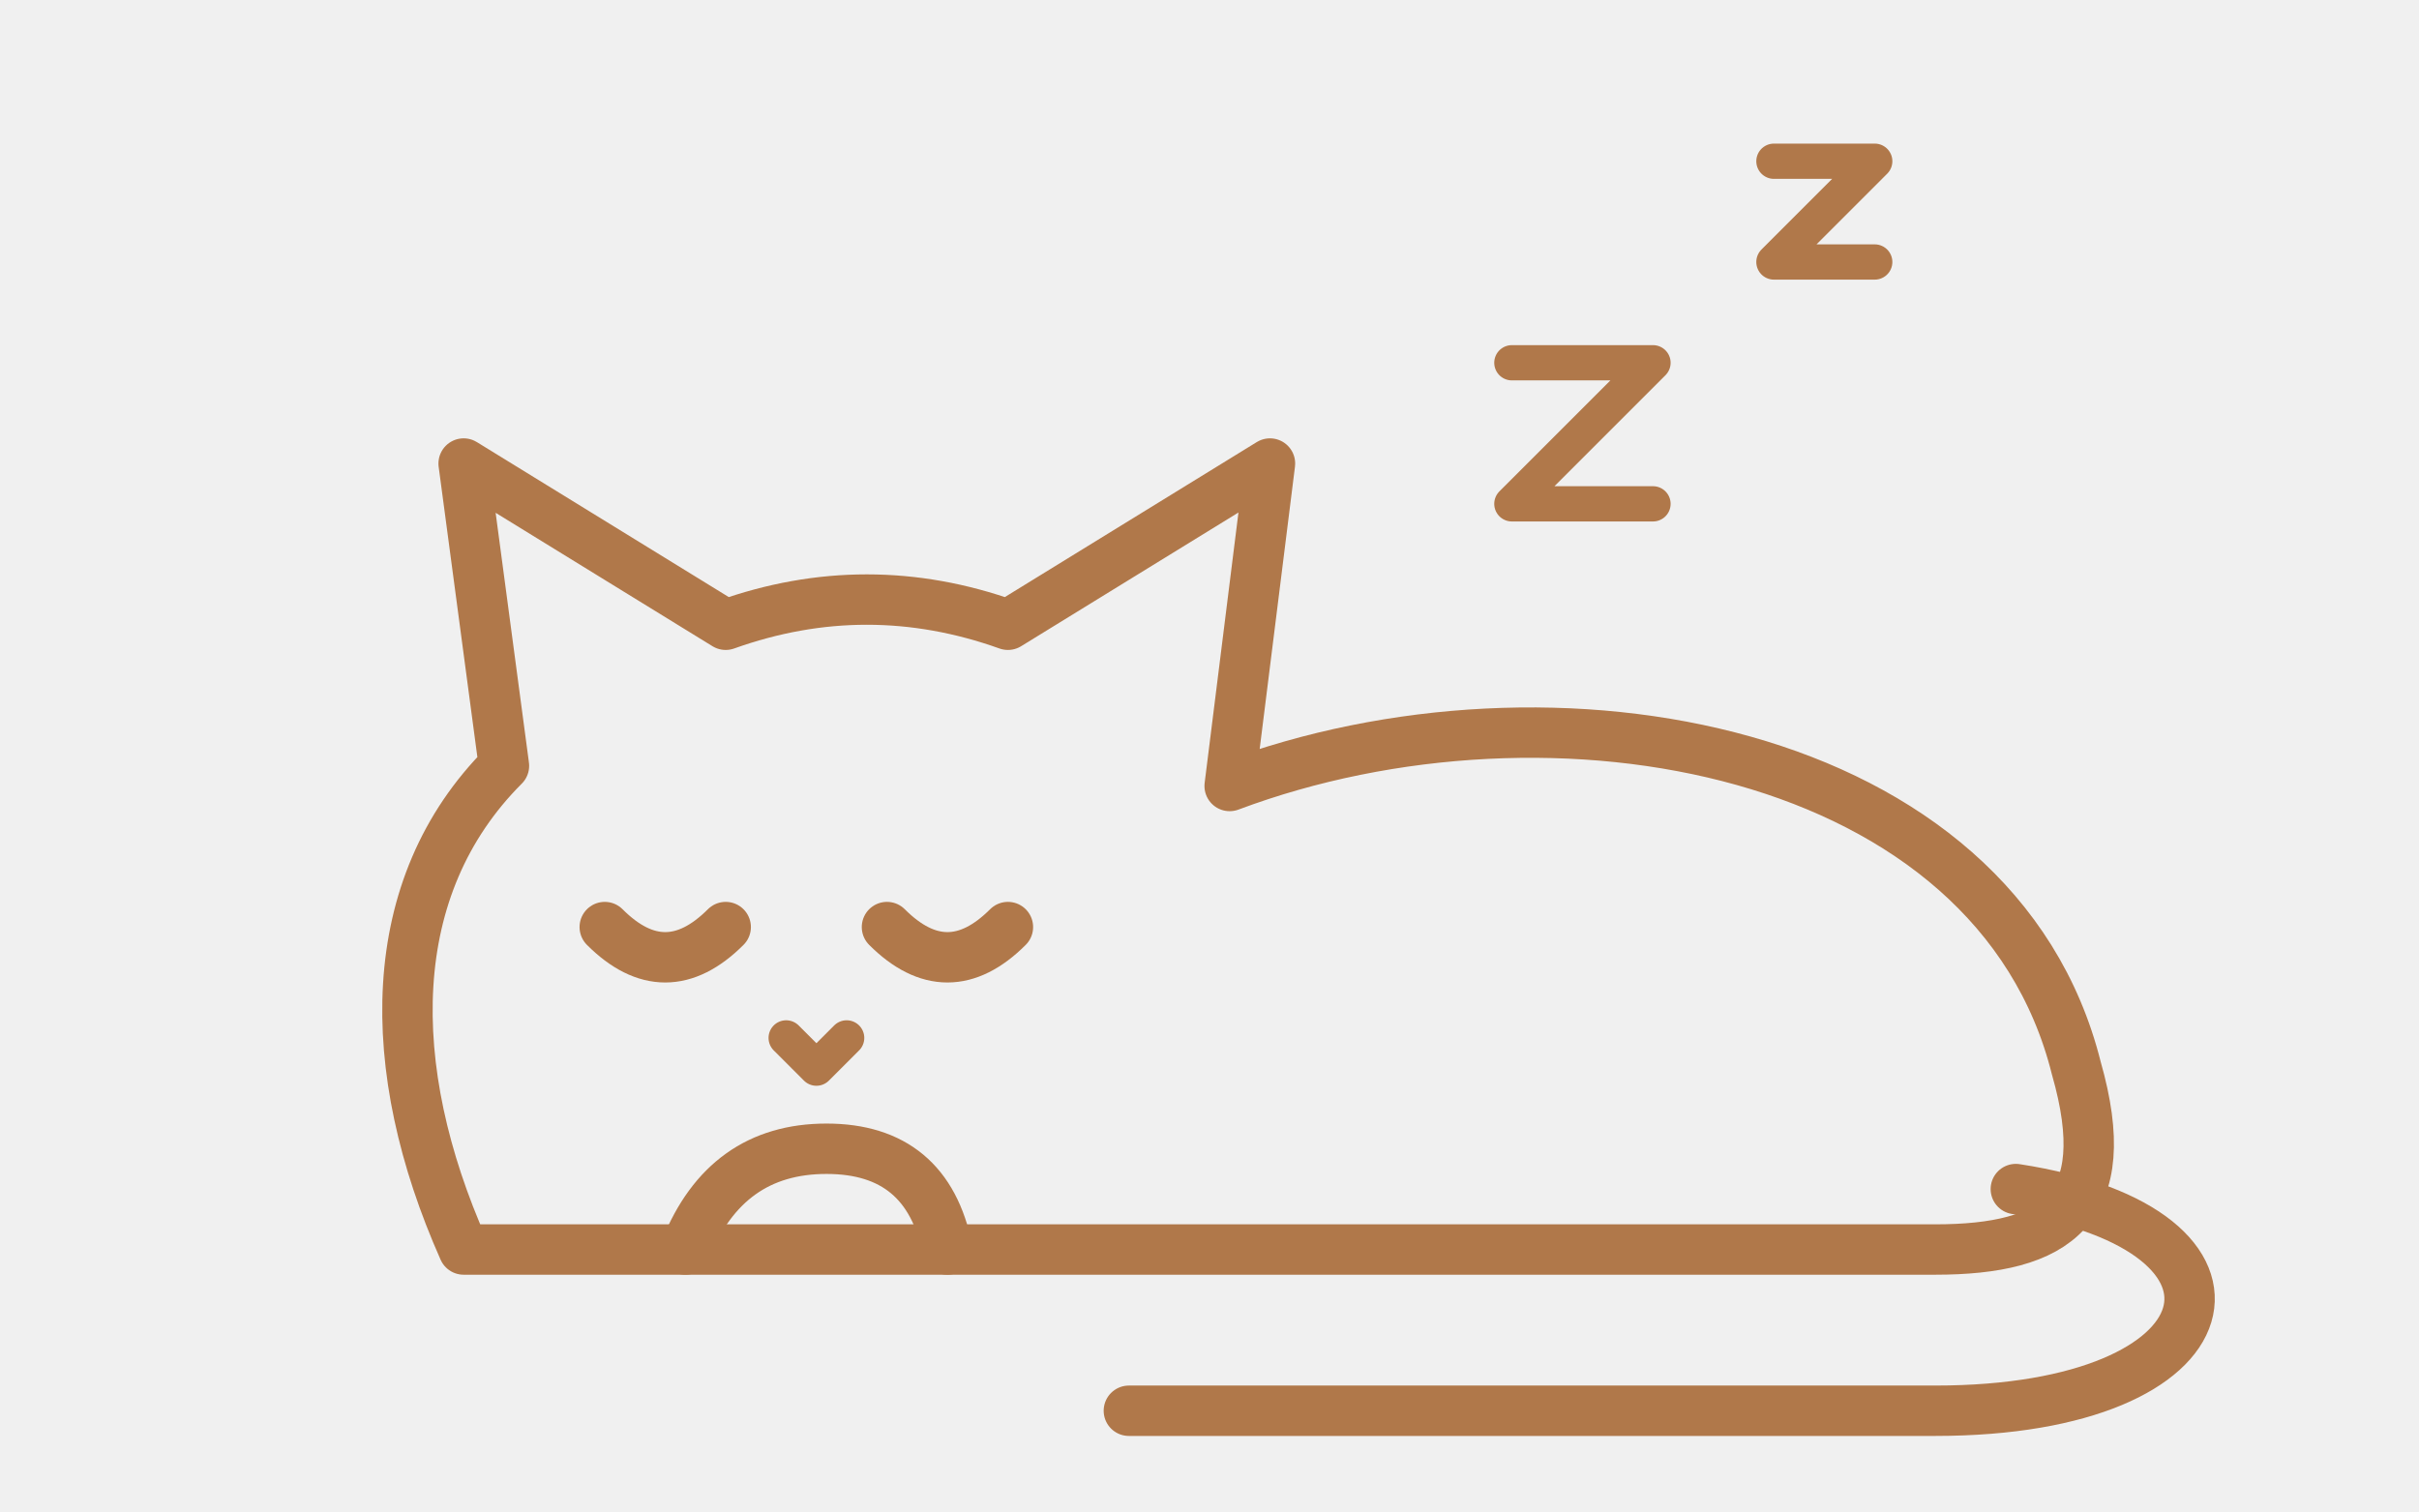
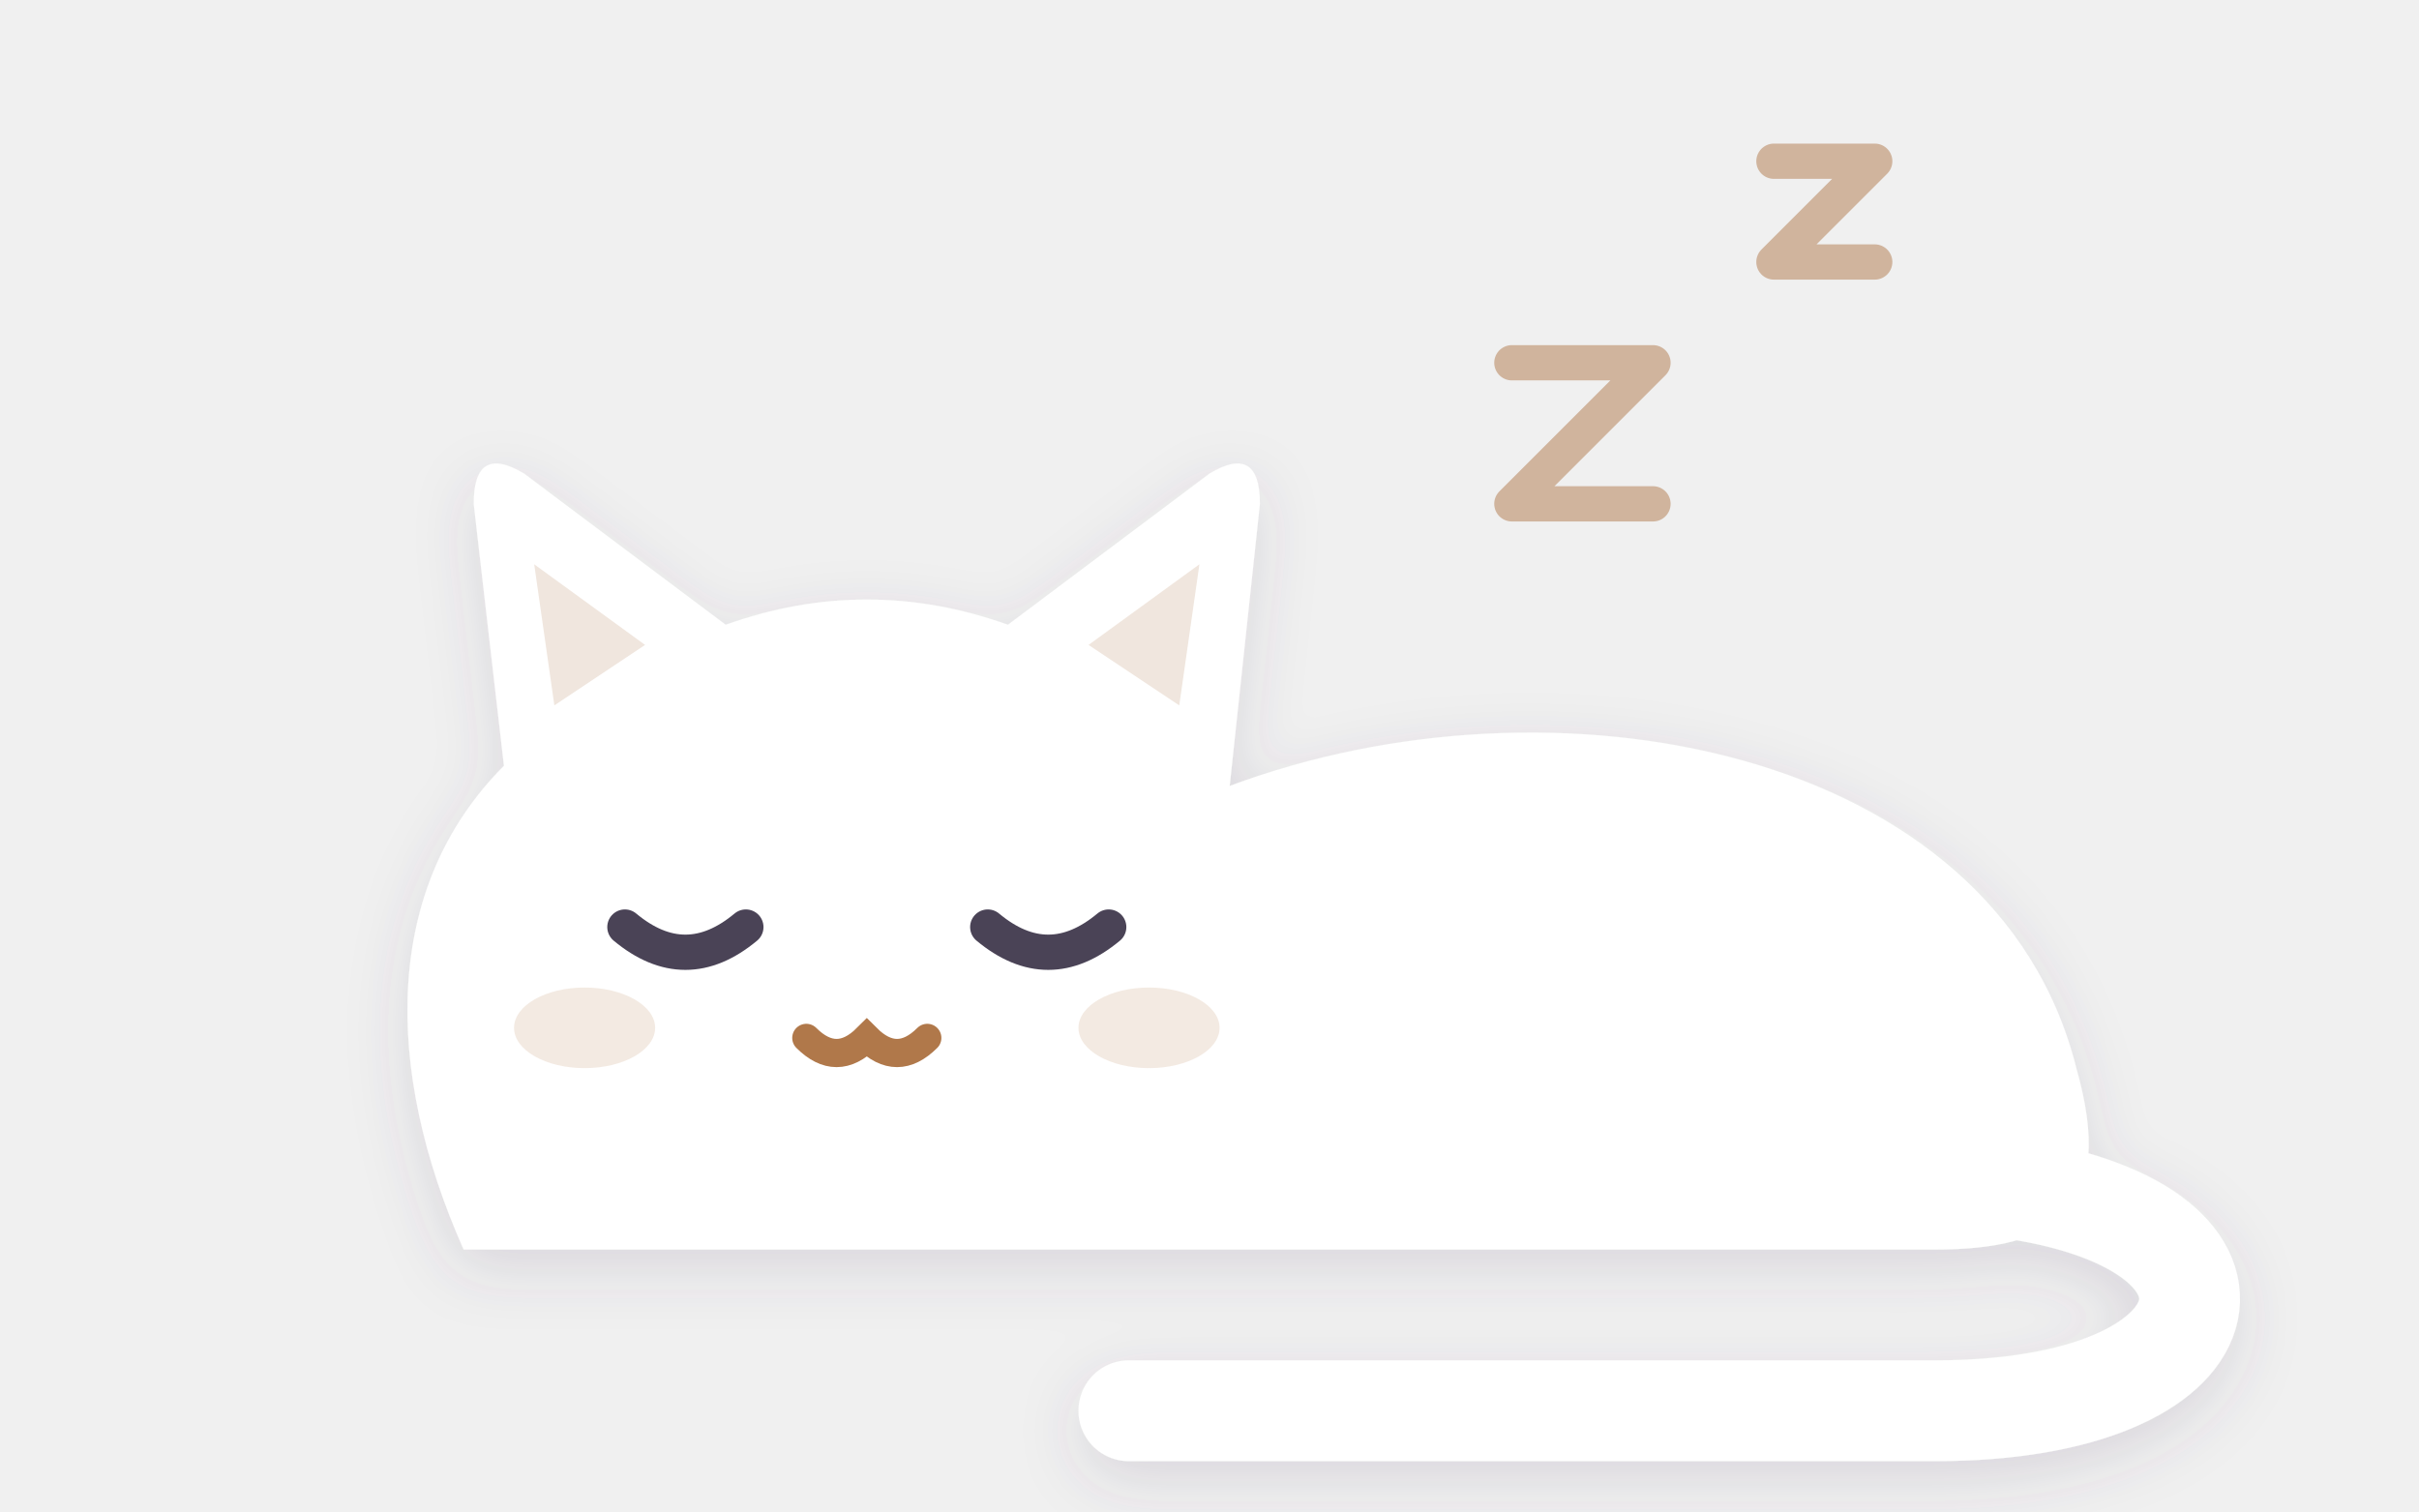
- <svg xmlns="http://www.w3.org/2000/svg" viewBox="0 0 240 150" fill="none" stroke="#b0784a" stroke-width="5" stroke-linecap="round" stroke-linejoin="round">
-   <path d="M46,124 C38,106 38,88 50,76 L46,46 L72,62 Q86,57 100,62 L126,46 L122,78 C154,66 198,74 206,106 C210,120 204,124 192,124 Z" />
-   <path d="M200,118 C226,122 222,140 192,140 L112,140" />
-   <path d="M68,124 Q72,114 82,114 Q92,114 94,124" />
-   <path d="M60,92 Q66,98 72,92 M88,92 Q94,98 100,92" />
-   <path d="M78,103 L81,106 L84,103" stroke-width="3.5" />
-   <path d="M150,36 H164 L150,50 H164 M176,16 H186 L176,26 H186" stroke-width="3.5" />
+ <svg xmlns="http://www.w3.org/2000/svg" viewBox="0 0 240 150">
+   <defs>
+     <filter id="s" x="-20%" y="-20%" width="140%" height="140%">
+       <feDropShadow dx="0" dy="2" stdDeviation="3" flood-color="#5a4670" flood-opacity="0.14" />
+     </filter>
+   </defs>
+   <g filter="url(#s)">
+     <path d="M200,118 C226,122 222,140 192,140 L112,140" fill="none" stroke="#ffffff" stroke-width="10" stroke-linecap="round" />
+     <path d="M46,124 C38,106 38,88 50,76 L47,50 Q47,44 52,47 L72,62 Q86,57 100,62 L120,47 Q125,44 125,50 L122,78 C154,66 198,74 206,106 C210,120 204,124 192,124 Z" fill="#ffffff" />
+   </g>
+   <path d="M53,56 L64,64 L55,70 Z M119,56 L108,64 L117,70 Z" fill="#b0784a" fill-opacity="0.18" />
+   <ellipse cx="58" cy="102" rx="7" ry="4" fill="#b0784a" fill-opacity="0.16" />
+   <ellipse cx="114" cy="102" rx="7" ry="4" fill="#b0784a" fill-opacity="0.16" />
+   <path d="M62,92 Q68,97 74,92 M98,92 Q104,97 110,92" fill="none" stroke="#4a4356" stroke-width="3.5" stroke-linecap="round" />
+   <path d="M80,103 Q83,106 86,103 Q89,106 92,103" fill="none" stroke="#b0784a" stroke-width="2.8" stroke-linecap="round" />
+   <path d="M150,36 H164 L150,50 H164 M176,16 H186 L176,26 H186" fill="none" stroke="#b0784a" stroke-opacity="0.5" stroke-width="3.5" stroke-linecap="round" stroke-linejoin="round" />
</svg>
